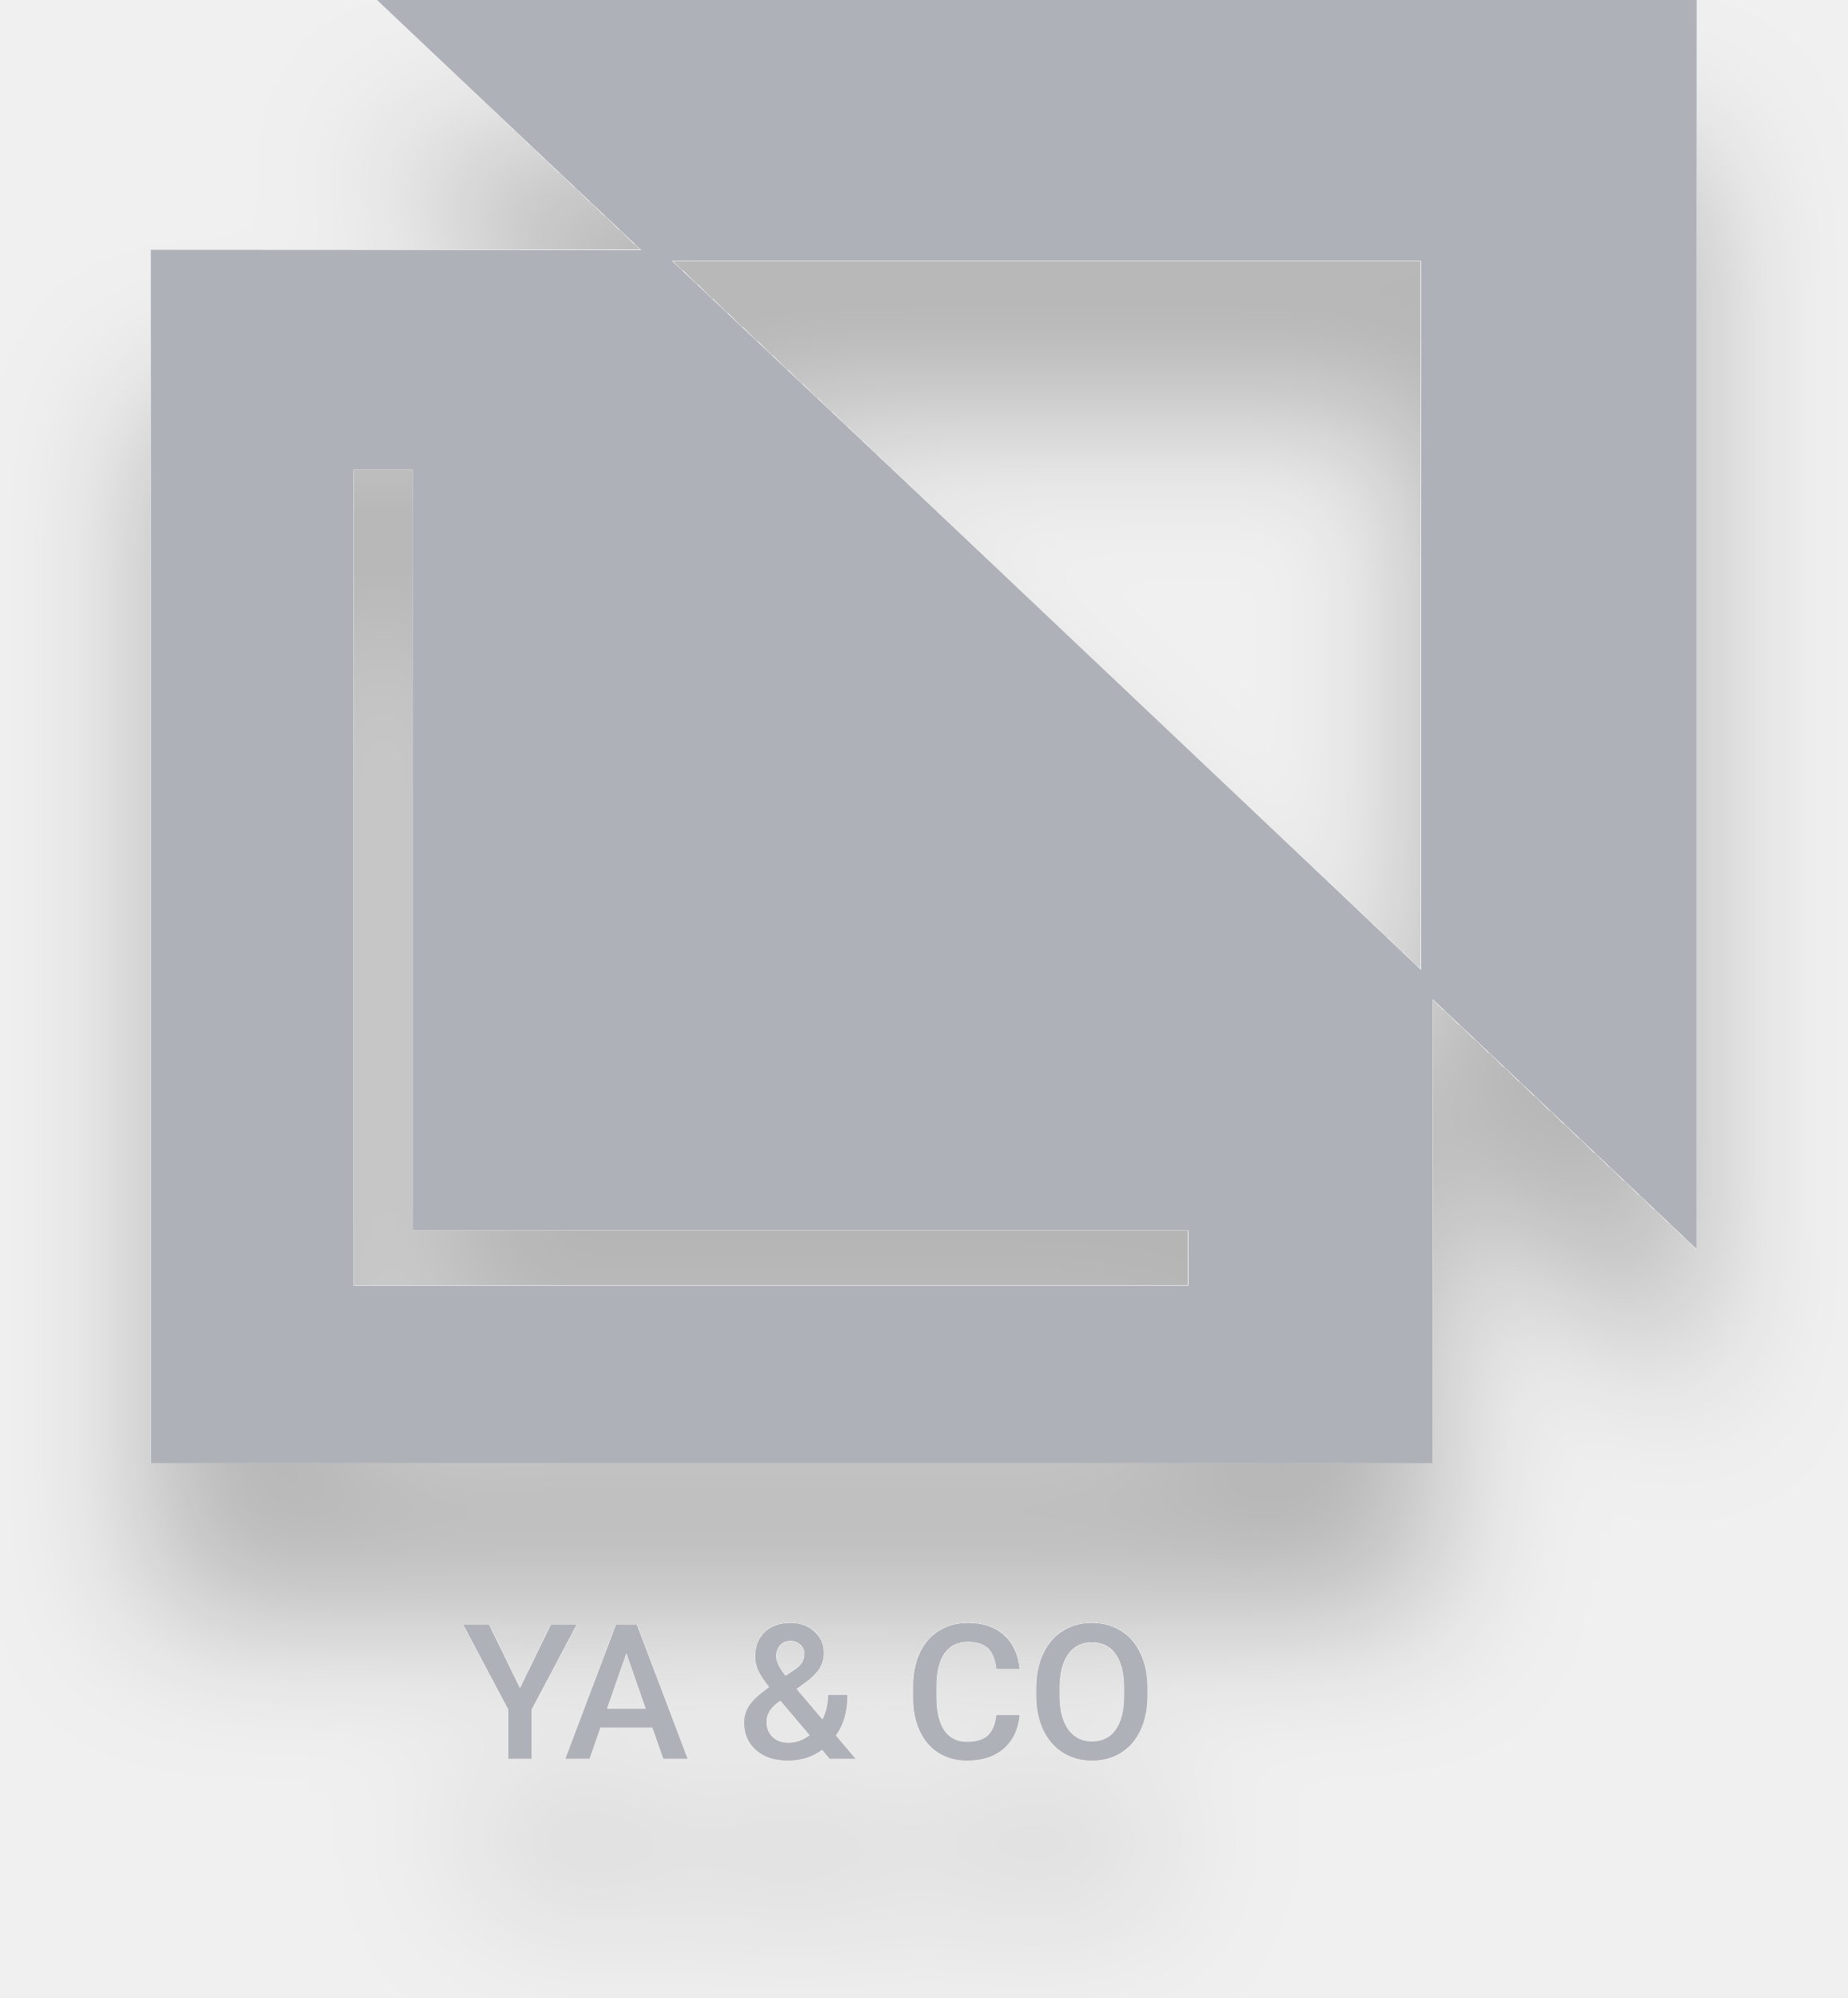
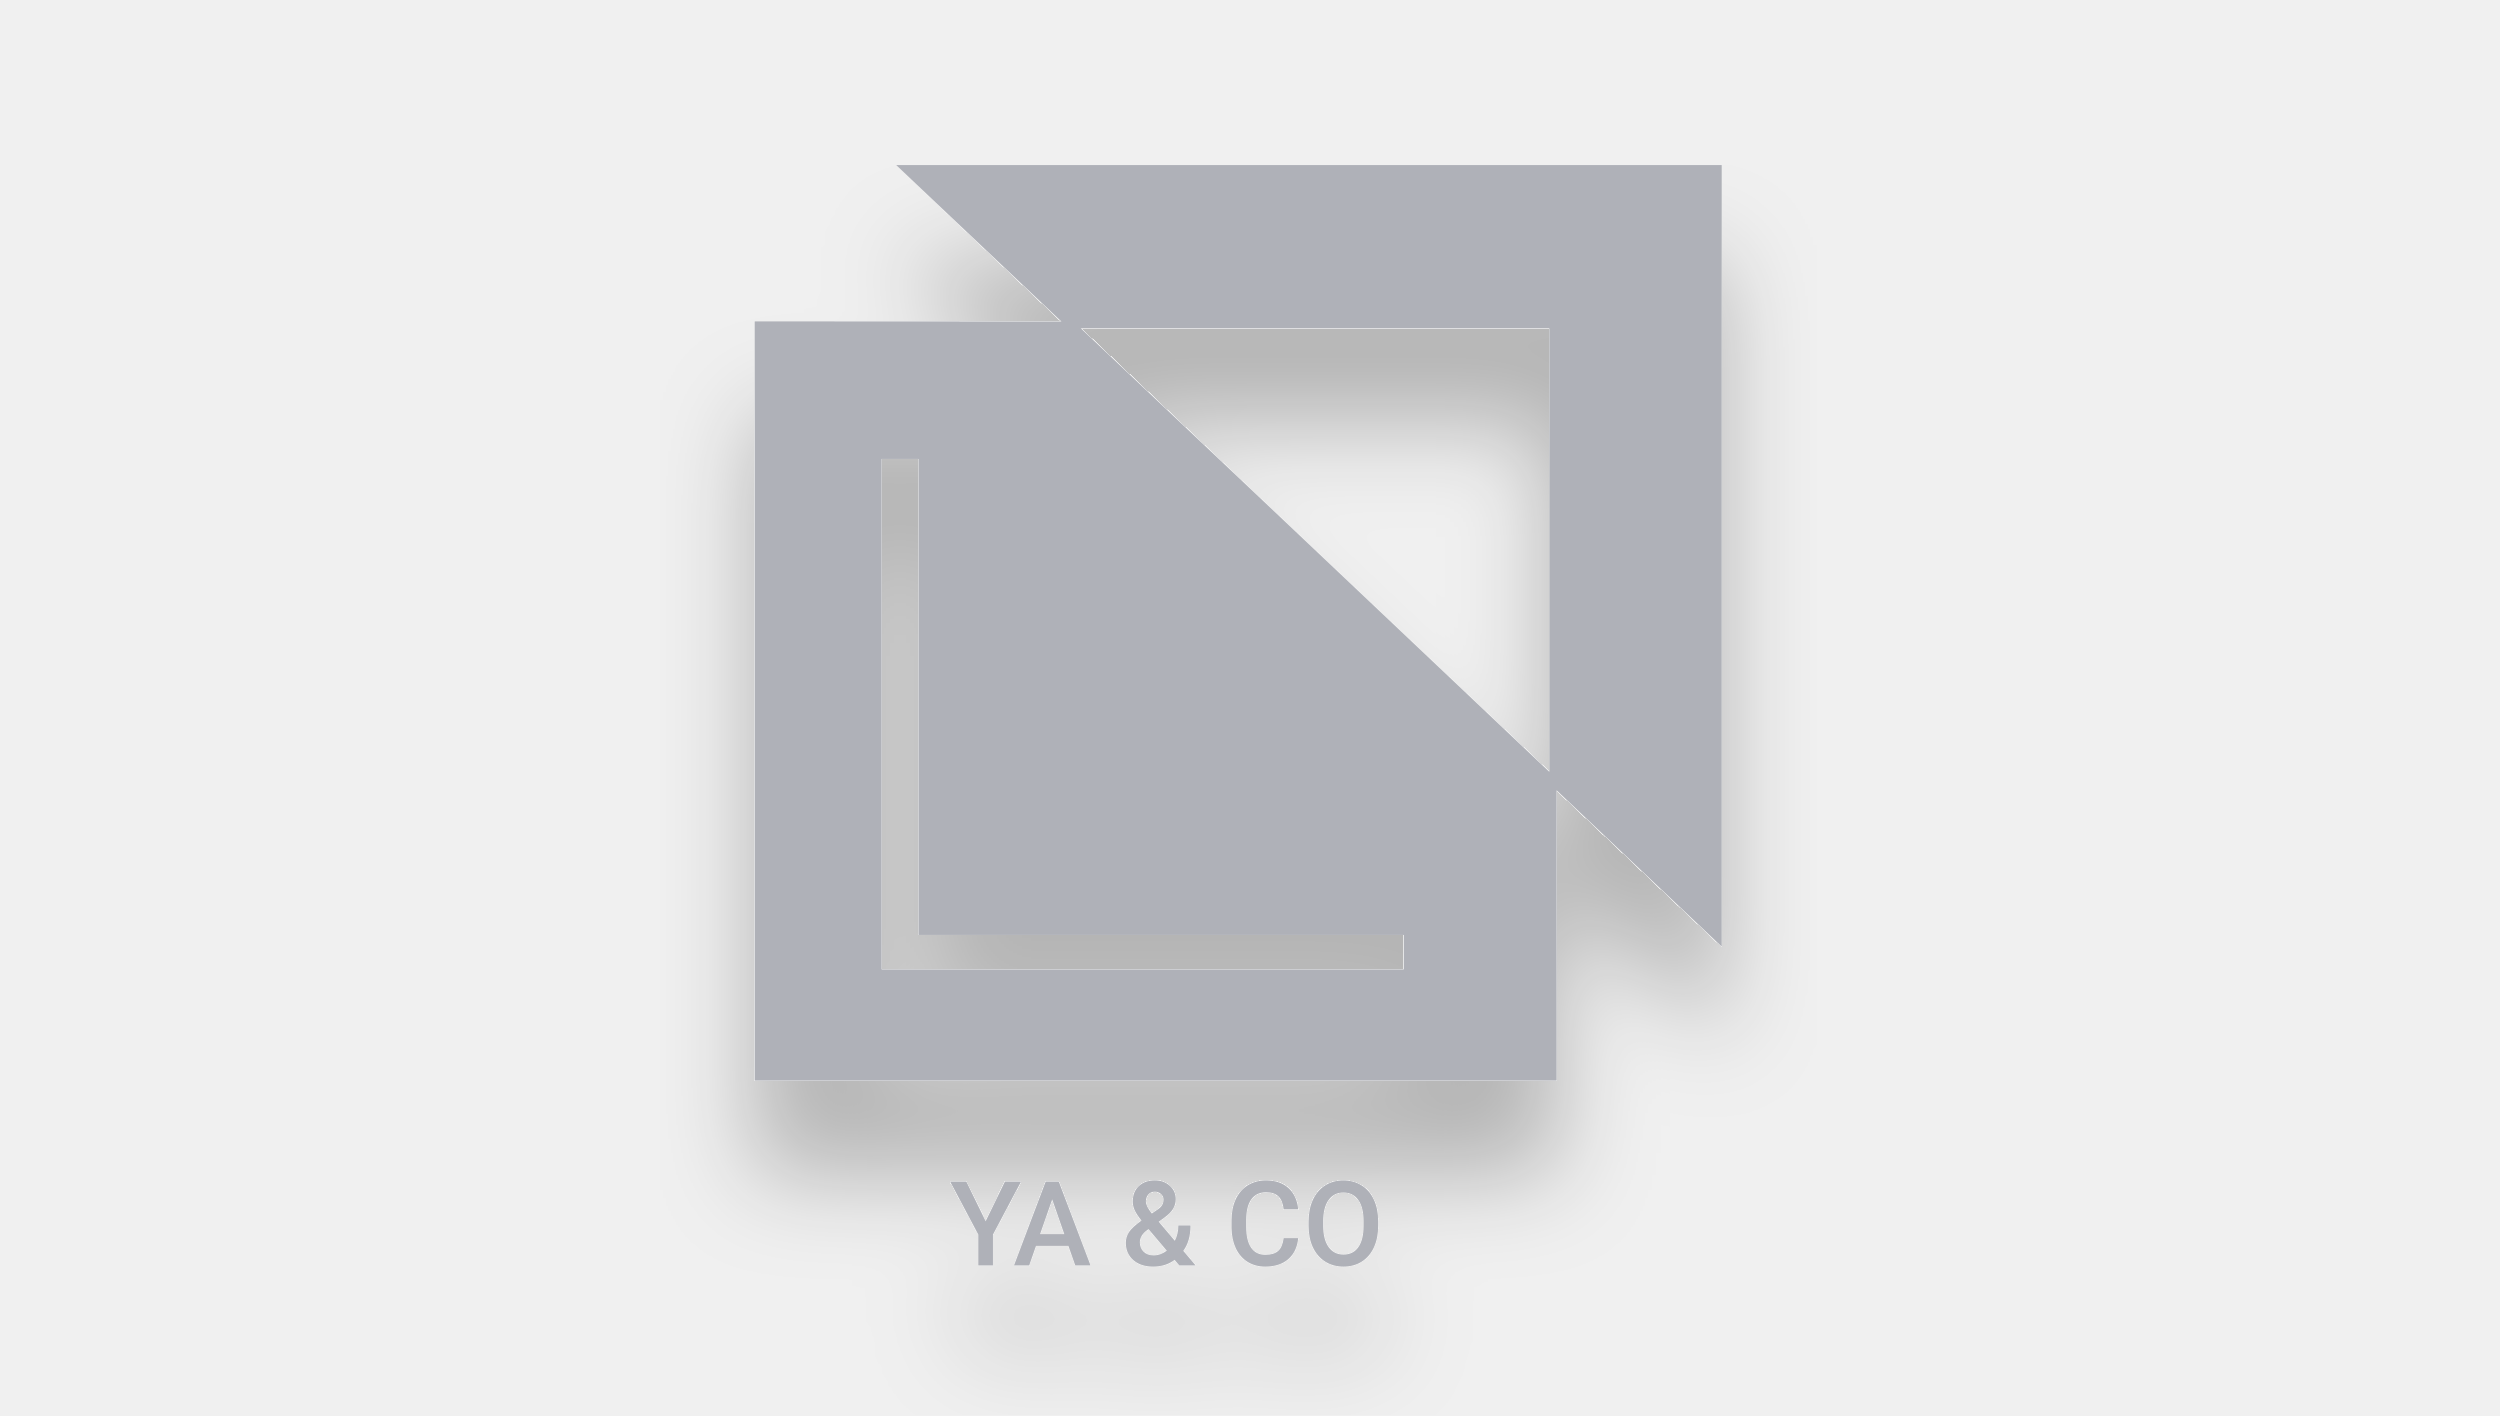
- <svg xmlns="http://www.w3.org/2000/svg" width="49" height="53" viewBox="0 0 49 53" fill="none">
-   <g filter="url(#filter0_d_1_557)">
-     <path fill-rule="evenodd" clip-rule="evenodd" d="M10 0L17.008 6.634L4 6.626V38.814H38V26.507L45 33.134V0H10ZM37.692 25.728L17.823 6.918H37.692V25.728ZM31.523 34.105H9.38V12.458H10.945V32.64H31.523V34.105ZM14.609 43.099L13.791 44.784L12.973 43.099H12.287L13.481 45.345V46.654H14.101V45.345L15.293 43.099H14.609ZM15.637 46.654L15.925 45.826H17.302L17.592 46.654H18.237L16.892 43.099H16.337L14.995 46.654H15.637ZM16.613 43.853L17.128 45.328H16.098L16.613 43.853ZM19.87 45.243C19.781 45.379 19.736 45.53 19.736 45.694C19.736 45.994 19.841 46.237 20.051 46.424C20.262 46.61 20.544 46.703 20.895 46.703C21.247 46.703 21.55 46.607 21.804 46.417L22.004 46.654H22.692L22.17 46.036C22.375 45.756 22.477 45.397 22.477 44.959H21.962C21.962 45.199 21.913 45.416 21.814 45.611L21.127 44.801L21.369 44.625C21.54 44.501 21.663 44.378 21.738 44.254C21.813 44.129 21.85 43.992 21.85 43.844C21.85 43.619 21.767 43.431 21.601 43.28C21.437 43.127 21.225 43.05 20.966 43.05C20.68 43.05 20.452 43.132 20.283 43.294C20.113 43.456 20.029 43.675 20.029 43.954C20.029 44.068 20.056 44.185 20.109 44.308C20.165 44.43 20.262 44.578 20.4 44.752C20.136 44.941 19.96 45.104 19.87 45.243ZM21.474 46.029C21.3 46.162 21.113 46.229 20.913 46.229C20.735 46.229 20.594 46.178 20.488 46.075C20.382 45.973 20.329 45.839 20.329 45.675C20.329 45.484 20.427 45.315 20.622 45.167L20.698 45.113L21.474 46.029ZM20.837 44.454C20.669 44.247 20.585 44.076 20.585 43.939C20.585 43.82 20.62 43.722 20.688 43.644C20.756 43.565 20.848 43.526 20.964 43.526C21.071 43.526 21.16 43.56 21.23 43.627C21.3 43.692 21.335 43.77 21.335 43.863C21.335 44.003 21.285 44.118 21.184 44.208L21.108 44.269L20.837 44.454ZM26.623 46.385C26.867 46.172 27.007 45.876 27.043 45.497H26.428C26.395 45.751 26.318 45.932 26.196 46.041C26.074 46.15 25.891 46.205 25.649 46.205C25.384 46.205 25.182 46.104 25.044 45.902C24.907 45.7 24.838 45.407 24.838 45.023V44.708C24.842 44.329 24.915 44.041 25.058 43.846C25.203 43.649 25.41 43.551 25.678 43.551C25.909 43.551 26.084 43.608 26.203 43.722C26.324 43.834 26.398 44.018 26.428 44.273H27.043C27.004 43.884 26.865 43.583 26.625 43.37C26.386 43.157 26.07 43.05 25.678 43.05C25.387 43.05 25.13 43.12 24.907 43.258C24.685 43.396 24.515 43.593 24.396 43.849C24.278 44.104 24.218 44.4 24.218 44.735V45.067C24.223 45.394 24.284 45.681 24.401 45.929C24.519 46.176 24.685 46.367 24.899 46.502C25.116 46.636 25.366 46.703 25.649 46.703C26.054 46.703 26.379 46.597 26.623 46.385ZM30.253 45.887C30.374 45.623 30.434 45.318 30.434 44.969V44.772C30.433 44.425 30.371 44.121 30.248 43.861C30.127 43.599 29.953 43.399 29.729 43.26C29.506 43.12 29.249 43.05 28.959 43.05C28.67 43.05 28.413 43.121 28.188 43.263C27.965 43.403 27.792 43.605 27.668 43.871C27.546 44.136 27.485 44.442 27.485 44.789V44.989C27.486 45.329 27.548 45.629 27.67 45.89C27.794 46.15 27.968 46.351 28.193 46.493C28.419 46.633 28.676 46.703 28.964 46.703C29.256 46.703 29.513 46.633 29.736 46.493C29.96 46.351 30.133 46.149 30.253 45.887ZM29.592 43.878C29.741 44.088 29.816 44.39 29.816 44.784V44.969C29.816 45.37 29.742 45.674 29.594 45.882C29.448 46.091 29.238 46.195 28.964 46.195C28.694 46.195 28.483 46.088 28.33 45.875C28.178 45.662 28.102 45.36 28.102 44.969V44.764C28.106 44.382 28.182 44.086 28.332 43.878C28.483 43.668 28.692 43.563 28.959 43.563C29.233 43.563 29.444 43.668 29.592 43.878Z" fill="#AFB1B8" />
+ <svg xmlns="http://www.w3.org/2000/svg" width="106" height="60" viewBox="0 0 106 60" fill="none">
+   <g clip-path="url(#clip0_73601_16)">
+     <g filter="url(#filter0_d_73601_16)">
+       <path fill-rule="evenodd" clip-rule="evenodd" d="M38 7L45.008 13.634L32 13.627V45.814H66V33.507L73 40.134V7H38ZM65.692 32.728L45.823 13.918H65.692V32.728ZM59.523 41.105H37.38V19.458H38.945V39.64H59.523V41.105ZM42.609 50.099L41.791 51.784L40.973 50.099H40.287L41.481 52.345V53.654H42.101V52.345L43.292 50.099H42.609ZM43.637 53.654L43.925 52.826H45.302L45.592 53.654H46.237L44.892 50.099H44.337L42.995 53.654H43.637ZM44.613 50.853L45.128 52.328H44.098L44.613 50.853ZM47.87 52.243C47.781 52.379 47.736 52.53 47.736 52.694C47.736 52.994 47.841 53.237 48.051 53.424C48.262 53.61 48.544 53.703 48.895 53.703C49.247 53.703 49.55 53.607 49.804 53.417L50.004 53.654H50.692L50.17 53.036C50.375 52.756 50.477 52.397 50.477 51.959H49.962C49.962 52.199 49.913 52.416 49.813 52.611L49.127 51.801L49.369 51.625C49.54 51.501 49.663 51.378 49.738 51.254C49.813 51.129 49.85 50.992 49.85 50.844C49.85 50.619 49.767 50.431 49.601 50.28C49.437 50.127 49.225 50.05 48.966 50.05C48.68 50.05 48.452 50.132 48.283 50.294C48.113 50.456 48.029 50.675 48.029 50.954C48.029 51.068 48.056 51.185 48.109 51.308C48.165 51.43 48.262 51.578 48.4 51.752C48.136 51.941 47.96 52.104 47.87 52.243ZM49.474 53.029C49.3 53.162 49.113 53.229 48.913 53.229C48.735 53.229 48.594 53.178 48.488 53.075C48.382 52.973 48.329 52.839 48.329 52.675C48.329 52.484 48.427 52.315 48.622 52.167L48.698 52.113L49.474 53.029ZM48.837 51.454C48.669 51.247 48.585 51.076 48.585 50.939C48.585 50.82 48.62 50.722 48.688 50.644C48.756 50.565 48.848 50.526 48.964 50.526C49.071 50.526 49.16 50.56 49.23 50.627C49.3 50.692 49.335 50.77 49.335 50.863C49.335 51.003 49.285 51.118 49.184 51.208L49.108 51.269L48.837 51.454ZM54.623 53.385C54.867 53.172 55.007 52.876 55.043 52.497H54.428C54.395 52.751 54.318 52.932 54.196 53.041C54.074 53.15 53.891 53.205 53.649 53.205C53.384 53.205 53.182 53.104 53.044 52.902C52.907 52.7 52.838 52.407 52.838 52.023V51.708C52.842 51.329 52.915 51.041 53.058 50.846C53.203 50.649 53.41 50.551 53.678 50.551C53.909 50.551 54.084 50.608 54.203 50.722C54.324 50.834 54.398 51.018 54.428 51.273H55.043C55.004 50.884 54.865 50.583 54.626 50.37C54.386 50.157 54.071 50.05 53.678 50.05C53.387 50.05 53.13 50.12 52.907 50.258C52.685 50.396 52.515 50.593 52.397 50.849C52.278 51.104 52.218 51.4 52.218 51.735V52.067C52.223 52.394 52.284 52.681 52.401 52.929C52.519 53.176 52.685 53.367 52.899 53.502C53.116 53.636 53.366 53.703 53.649 53.703C54.054 53.703 54.379 53.597 54.623 53.385ZM58.253 52.887C58.374 52.623 58.434 52.318 58.434 51.969V51.772C58.432 51.425 58.371 51.121 58.248 50.861C58.127 50.599 57.953 50.399 57.728 50.26C57.505 50.12 57.249 50.05 56.959 50.05C56.67 50.05 56.413 50.121 56.188 50.263C55.965 50.403 55.792 50.605 55.668 50.871C55.546 51.136 55.485 51.442 55.485 51.789V51.989C55.486 52.329 55.548 52.629 55.67 52.89C55.794 53.15 55.968 53.351 56.193 53.493C56.419 53.633 56.676 53.703 56.964 53.703C57.256 53.703 57.513 53.633 57.736 53.493C57.96 53.351 58.133 53.149 58.253 52.887ZM57.592 50.878C57.742 51.088 57.816 51.39 57.816 51.784V51.969C57.816 52.37 57.742 52.674 57.594 52.882C57.448 53.091 57.238 53.195 56.964 53.195C56.694 53.195 56.483 53.088 56.33 52.875C56.178 52.662 56.102 52.36 56.102 51.969V51.764C56.106 51.382 56.182 51.086 56.332 50.878C56.483 50.668 56.693 50.563 56.959 50.563C57.233 50.563 57.444 50.668 57.592 50.878Z" fill="#AFB1B8" />
+     </g>
  </g>
  <defs>
-     <filter id="filter0_d_1_557" x="0" y="0" width="49" height="54.703" filterUnits="userSpaceOnUse" color-interpolation-filters="sRGB">
+     <filter id="filter0_d_73601_16" x="28" y="7" width="49" height="54.703" filterUnits="userSpaceOnUse" color-interpolation-filters="sRGB">
      <feFlood flood-opacity="0" result="BackgroundImageFix" />
      <feColorMatrix in="SourceAlpha" type="matrix" values="0 0 0 0 0 0 0 0 0 0 0 0 0 0 0 0 0 0 127 0" result="hardAlpha" />
      <feOffset dy="4" />
      <feGaussianBlur stdDeviation="2" />
      <feComposite in2="hardAlpha" operator="out" />
      <feColorMatrix type="matrix" values="0 0 0 0 0 0 0 0 0 0 0 0 0 0 0 0 0 0 0.25 0" />
-       <feBlend mode="normal" in2="BackgroundImageFix" result="effect1_dropShadow_1_557" />
-       <feBlend mode="normal" in="SourceGraphic" in2="effect1_dropShadow_1_557" result="shape" />
+       <feBlend mode="normal" in2="BackgroundImageFix" result="effect1_dropShadow_73601_16" />
+       <feBlend mode="normal" in="SourceGraphic" in2="effect1_dropShadow_73601_16" result="shape" />
    </filter>
+     <clipPath id="clip0_73601_16">
+       <rect width="106" height="60" fill="white" />
+     </clipPath>
  </defs>
</svg>
